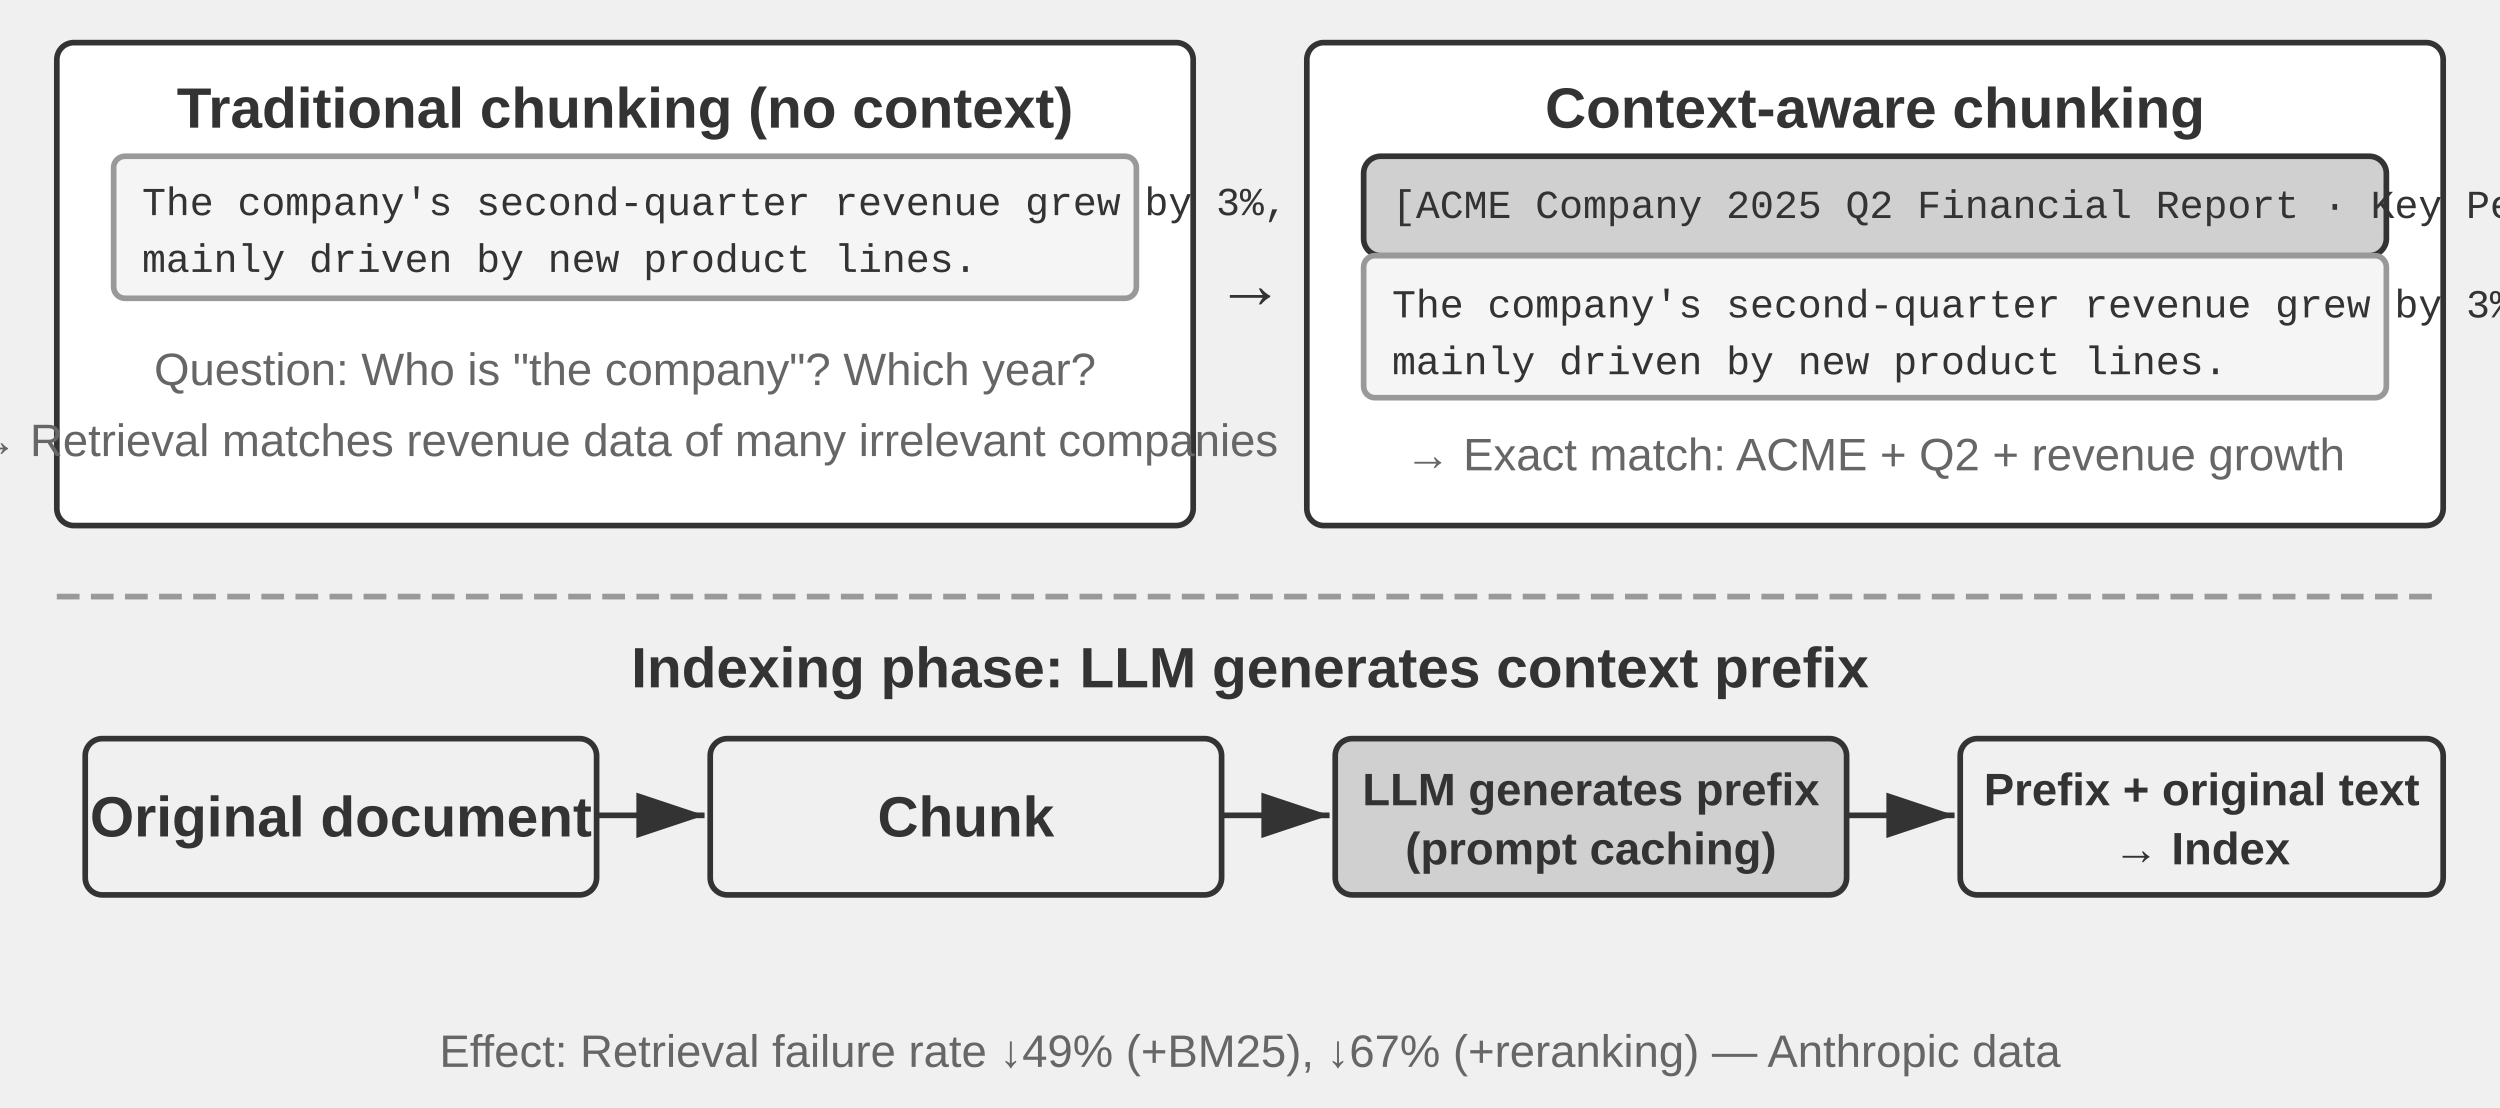
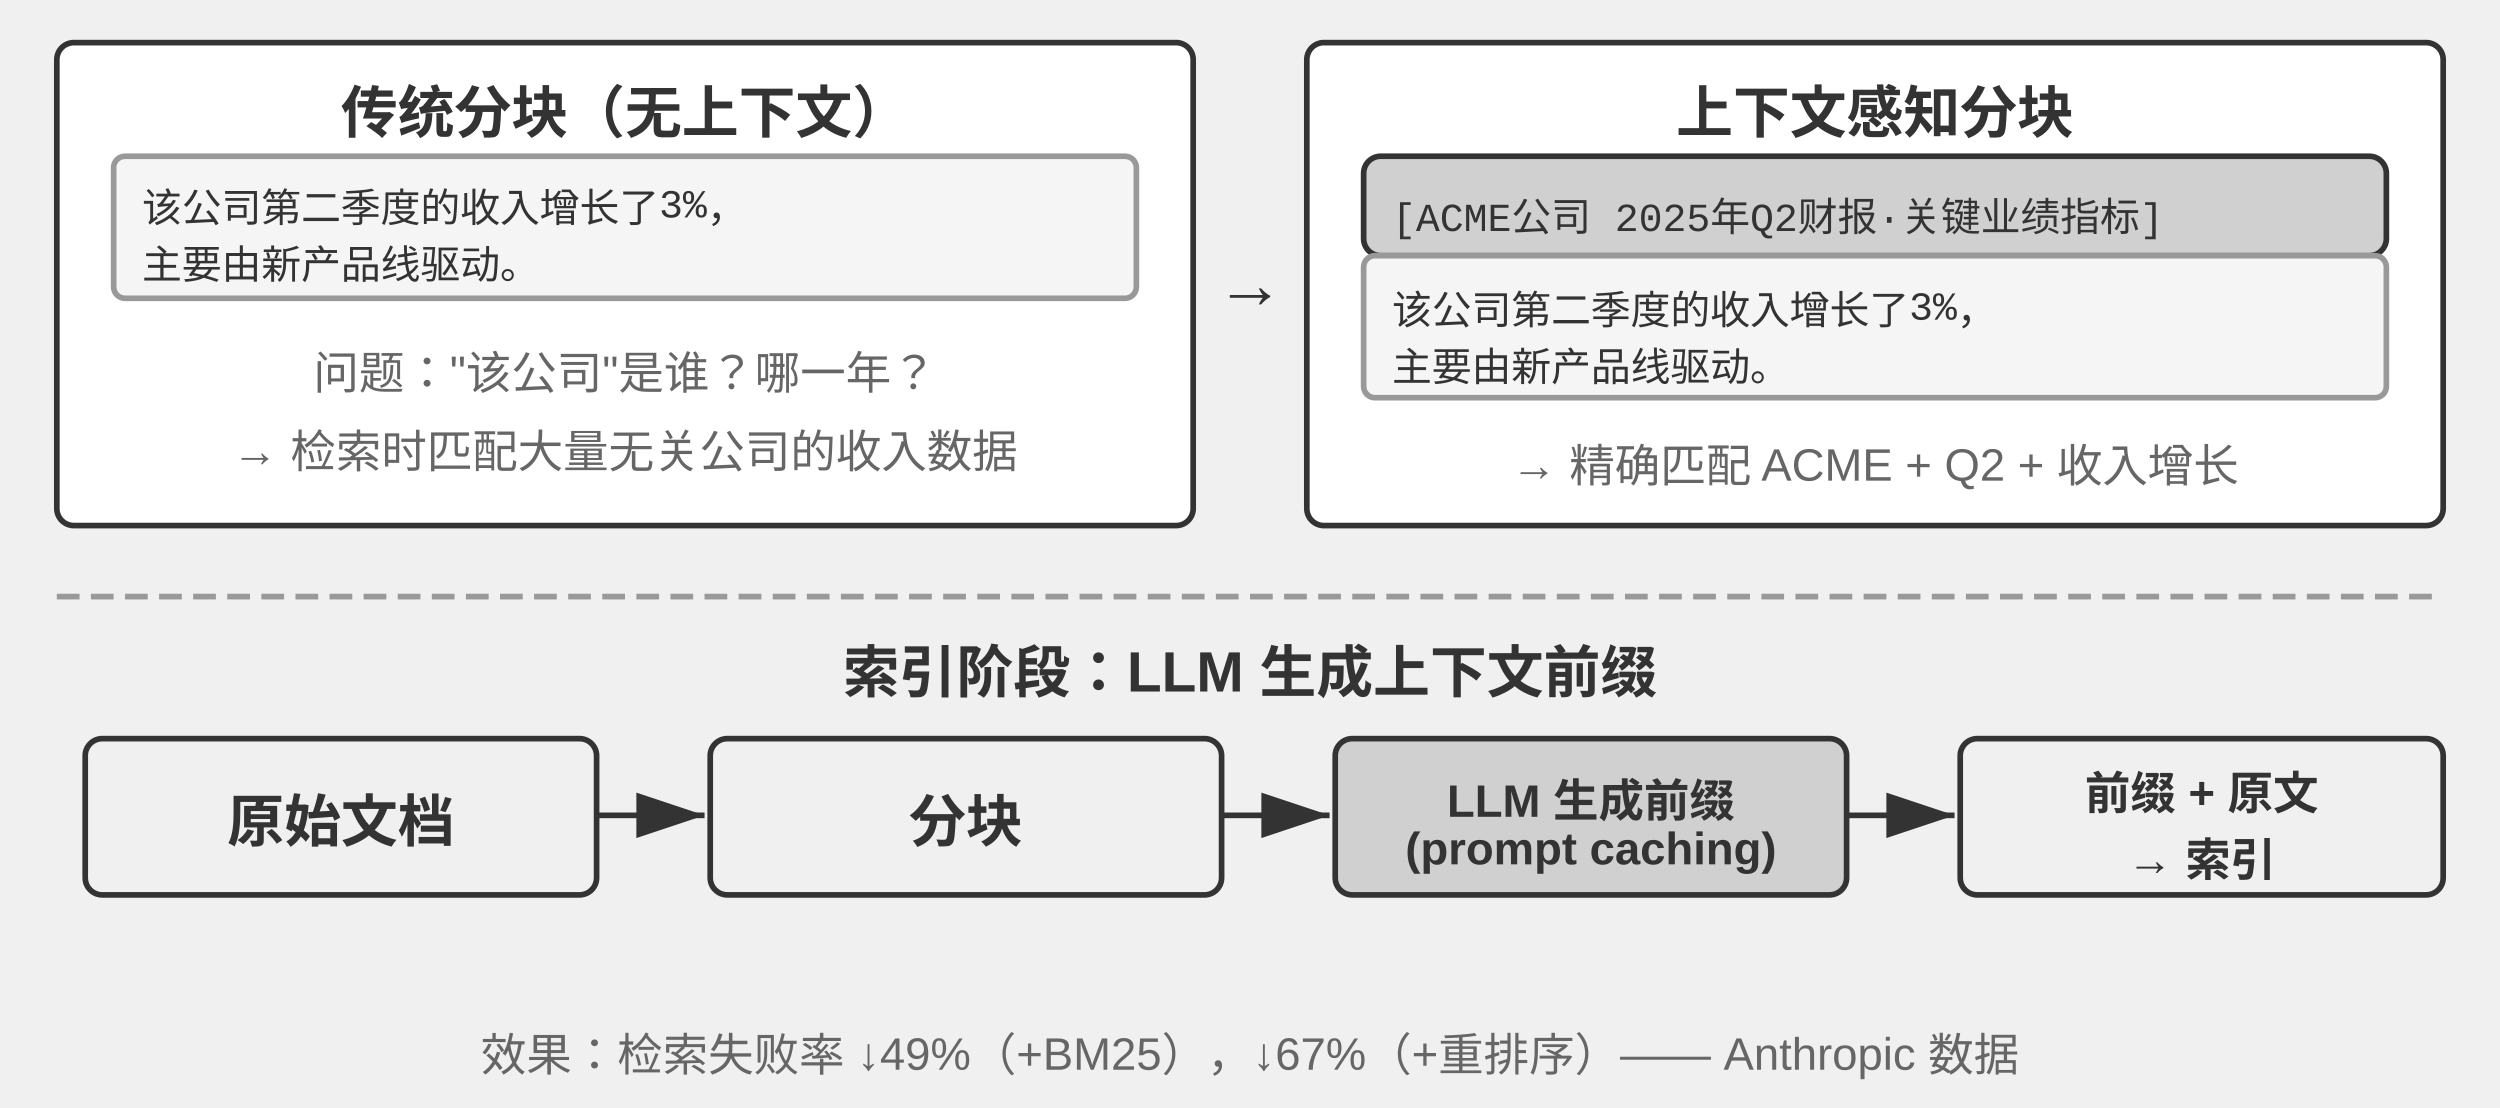
<svg xmlns="http://www.w3.org/2000/svg" viewBox="0 40 880 390" width="880" height="390" style="background:#ffffff">
  <defs>
    <marker id="ah" markerWidth="12" markerHeight="8" refX="12" refY="4" orient="auto">
      <polygon points="0 0, 12 4, 0 8" fill="#333333" />
    </marker>
    <marker id="ah-light" markerWidth="12" markerHeight="8" refX="12" refY="4" orient="auto">
      <polygon points="0 0, 12 4, 0 8" fill="#999999" />
    </marker>
  </defs>
  <rect x="20" y="55" width="400" height="170" rx="6" fill="#ffffff" stroke="#333333" stroke-width="2" />
-   <text x="220" y="78" font-family="Arial, 'Helvetica Neue', Helvetica, 'PingFang SC', 'Microsoft YaHei', sans-serif" font-size="20" fill="#333333" text-anchor="middle" dominant-baseline="central" font-weight="bold">Traditional chunking (no context)</text>
+   <text x="220" y="78" font-family="Arial, 'Helvetica Neue', Helvetica, 'PingFang SC', 'Microsoft YaHei', sans-serif" font-size="20" fill="#333333" text-anchor="middle" dominant-baseline="central" font-weight="bold">传统分块（无上下文）</text>
  <rect x="40" y="95" width="360" height="50" rx="4" fill="#f5f5f5" stroke="#999999" stroke-width="2" />
-   <text x="50" y="112" font-family="'Courier New', Courier, monospace" font-size="14" fill="#333333" text-anchor="start" dominant-baseline="central">The company's second-quarter revenue grew by 3%,</text>
-   <text x="50" y="132" font-family="'Courier New', Courier, monospace" font-size="14" fill="#333333" text-anchor="start" dominant-baseline="central">mainly driven by new product lines.</text>
-   <text x="220" y="170" font-family="Arial, 'Helvetica Neue', Helvetica, 'PingFang SC', 'Microsoft YaHei', sans-serif" font-size="16" fill="#666666" text-anchor="middle" dominant-baseline="central" font-weight="normal">Question: Who is "the company"? Which year?</text>
-   <text x="220" y="195" font-family="Arial, 'Helvetica Neue', Helvetica, 'PingFang SC', 'Microsoft YaHei', sans-serif" font-size="16" fill="#666666" text-anchor="middle" dominant-baseline="central" font-weight="normal">→ Retrieval matches revenue data of many irrelevant companies</text>
+   <text x="50" y="112" font-family="'Courier New', Courier, monospace" font-size="14" fill="#333333" text-anchor="start" dominant-baseline="central">该公司第二季度的收入增长了3%，</text>
+   <text x="50" y="132" font-family="'Courier New', Courier, monospace" font-size="14" fill="#333333" text-anchor="start" dominant-baseline="central">主要由新产品线驱动。</text>
+   <text x="220" y="170" font-family="Arial, 'Helvetica Neue', Helvetica, 'PingFang SC', 'Microsoft YaHei', sans-serif" font-size="16" fill="#666666" text-anchor="middle" dominant-baseline="central" font-weight="normal">问题："该公司"是谁？哪一年？</text>
+   <text x="220" y="195" font-family="Arial, 'Helvetica Neue', Helvetica, 'PingFang SC', 'Microsoft YaHei', sans-serif" font-size="16" fill="#666666" text-anchor="middle" dominant-baseline="central" font-weight="normal">→ 检索时匹配大量无关公司的收入数据</text>
  <rect x="460" y="55" width="400" height="170" rx="6" fill="#ffffff" stroke="#333333" stroke-width="2" />
-   <text x="660" y="78" font-family="Arial, 'Helvetica Neue', Helvetica, 'PingFang SC', 'Microsoft YaHei', sans-serif" font-size="20" fill="#333333" text-anchor="middle" dominant-baseline="central" font-weight="bold">Context-aware chunking</text>
+   <text x="660" y="78" font-family="Arial, 'Helvetica Neue', Helvetica, 'PingFang SC', 'Microsoft YaHei', sans-serif" font-size="20" fill="#333333" text-anchor="middle" dominant-baseline="central" font-weight="bold">上下文感知分块</text>
  <rect x="480" y="95" width="360" height="35" rx="6" fill="#d0d0d0" stroke="#333333" stroke-width="2" />
-   <text x="490" y="113" font-family="'Courier New', Courier, monospace" font-size="14" fill="#333333" text-anchor="start" dominant-baseline="central">[ACME Company 2025 Q2 Financial Report · Key Performance Indicators]</text>
+   <text x="490" y="113" font-family="'Courier New', Courier, monospace" font-size="14" fill="#333333" text-anchor="start" dominant-baseline="central">[ACME公司 2025年Q2财报·关键业绩指标]</text>
  <rect x="480" y="130" width="360" height="50" rx="4" fill="#f5f5f5" stroke="#999999" stroke-width="2" />
-   <text x="490" y="148" font-family="'Courier New', Courier, monospace" font-size="14" fill="#333333" text-anchor="start" dominant-baseline="central">The company's second-quarter revenue grew by 3%,</text>
-   <text x="490" y="168" font-family="'Courier New', Courier, monospace" font-size="14" fill="#333333" text-anchor="start" dominant-baseline="central">mainly driven by new product lines.</text>
-   <text x="660" y="200" font-family="Arial, 'Helvetica Neue', Helvetica, 'PingFang SC', 'Microsoft YaHei', sans-serif" font-size="16" fill="#666666" text-anchor="middle" dominant-baseline="central" font-weight="normal">→ Exact match: ACME + Q2 + revenue growth</text>
+   <text x="490" y="148" font-family="'Courier New', Courier, monospace" font-size="14" fill="#333333" text-anchor="start" dominant-baseline="central">该公司第二季度的收入增长了3%，</text>
+   <text x="490" y="168" font-family="'Courier New', Courier, monospace" font-size="14" fill="#333333" text-anchor="start" dominant-baseline="central">主要由新产品线驱动。</text>
+   <text x="660" y="200" font-family="Arial, 'Helvetica Neue', Helvetica, 'PingFang SC', 'Microsoft YaHei', sans-serif" font-size="16" fill="#666666" text-anchor="middle" dominant-baseline="central" font-weight="normal">→ 精确匹配 ACME + Q2 + 收入增长</text>
  <text x="440" y="140" font-family="Arial, 'Helvetica Neue', Helvetica, 'PingFang SC', 'Microsoft YaHei', sans-serif" font-size="24" fill="#333333" text-anchor="middle" dominant-baseline="central" font-weight="bold">→</text>
  <line x1="20" y1="250" x2="860" y2="250" stroke="#999999" stroke-width="2" stroke-dasharray="8,4" />
-   <text x="440.0" y="275" font-family="Arial, 'Helvetica Neue', Helvetica, 'PingFang SC', 'Microsoft YaHei', sans-serif" font-size="20" fill="#333333" text-anchor="middle" dominant-baseline="central" font-weight="bold">Indexing phase: LLM generates context prefix</text>
+   <text x="440.0" y="275" font-family="Arial, 'Helvetica Neue', Helvetica, 'PingFang SC', 'Microsoft YaHei', sans-serif" font-size="20" fill="#333333" text-anchor="middle" dominant-baseline="central" font-weight="bold">索引阶段：LLM 生成上下文前缀</text>
  <rect x="30" y="300" width="180" height="55" rx="6" fill="#f0f0f0" stroke="#333333" stroke-width="2" />
-   <text x="120.0" y="327.5" font-family="Arial, 'Helvetica Neue', Helvetica, 'PingFang SC', 'Microsoft YaHei', sans-serif" font-size="20" fill="#333333" text-anchor="middle" dominant-baseline="central" font-weight="bold">Original document</text>
+   <text x="120.0" y="327.5" font-family="Arial, 'Helvetica Neue', Helvetica, 'PingFang SC', 'Microsoft YaHei', sans-serif" font-size="20" fill="#333333" text-anchor="middle" dominant-baseline="central" font-weight="bold">原始文档</text>
  <line x1="210" y1="327" x2="248" y2="327" stroke="#333333" stroke-width="2" marker-end="url(#ah)" />
  <rect x="250" y="300" width="180" height="55" rx="6" fill="#f0f0f0" stroke="#333333" stroke-width="2" />
-   <text x="340.0" y="327.5" font-family="Arial, 'Helvetica Neue', Helvetica, 'PingFang SC', 'Microsoft YaHei', sans-serif" font-size="20" fill="#333333" text-anchor="middle" dominant-baseline="central" font-weight="bold">Chunk</text>
+   <text x="340.0" y="327.5" font-family="Arial, 'Helvetica Neue', Helvetica, 'PingFang SC', 'Microsoft YaHei', sans-serif" font-size="20" fill="#333333" text-anchor="middle" dominant-baseline="central" font-weight="bold">分块</text>
  <line x1="430" y1="327" x2="468" y2="327" stroke="#333333" stroke-width="2" marker-end="url(#ah)" />
  <rect x="470" y="300" width="180" height="55" rx="6" fill="#d0d0d0" stroke="#333333" stroke-width="2" />
-   <text x="560.0" y="317.9" font-family="Arial, 'Helvetica Neue', Helvetica, 'PingFang SC', 'Microsoft YaHei', sans-serif" font-size="16" fill="#333333" text-anchor="middle" dominant-baseline="central" font-weight="bold">LLM generates prefix</text>
+   <text x="560.0" y="317.9" font-family="Arial, 'Helvetica Neue', Helvetica, 'PingFang SC', 'Microsoft YaHei', sans-serif" font-size="16" fill="#333333" text-anchor="middle" dominant-baseline="central" font-weight="bold">LLM 生成前缀</text>
  <text x="560.0" y="338.7" font-family="Arial, 'Helvetica Neue', Helvetica, 'PingFang SC', 'Microsoft YaHei', sans-serif" font-size="16" fill="#333333" text-anchor="middle" dominant-baseline="central" font-weight="bold">(prompt caching)</text>
  <line x1="650" y1="327" x2="688" y2="327" stroke="#333333" stroke-width="2" marker-end="url(#ah)" />
  <rect x="690" y="300" width="170" height="55" rx="6" fill="#f0f0f0" stroke="#333333" stroke-width="2" />
-   <text x="775.0" y="317.9" font-family="Arial, 'Helvetica Neue', Helvetica, 'PingFang SC', 'Microsoft YaHei', sans-serif" font-size="16" fill="#333333" text-anchor="middle" dominant-baseline="central" font-weight="bold">Prefix + original text</text>
-   <text x="775.0" y="338.7" font-family="Arial, 'Helvetica Neue', Helvetica, 'PingFang SC', 'Microsoft YaHei', sans-serif" font-size="16" fill="#333333" text-anchor="middle" dominant-baseline="central" font-weight="bold">→ Index</text>
-   <text x="440.0" y="410" font-family="Arial, 'Helvetica Neue', Helvetica, 'PingFang SC', 'Microsoft YaHei', sans-serif" font-size="16" fill="#666666" text-anchor="middle" dominant-baseline="central" font-weight="normal">Effect: Retrieval failure rate ↓49% (+BM25), ↓67% (+reranking) — Anthropic data</text>
+   <text x="775.0" y="317.9" font-family="Arial, 'Helvetica Neue', Helvetica, 'PingFang SC', 'Microsoft YaHei', sans-serif" font-size="16" fill="#333333" text-anchor="middle" dominant-baseline="central" font-weight="bold">前缀 + 原文</text>
+   <text x="775.0" y="338.7" font-family="Arial, 'Helvetica Neue', Helvetica, 'PingFang SC', 'Microsoft YaHei', sans-serif" font-size="16" fill="#333333" text-anchor="middle" dominant-baseline="central" font-weight="bold">→ 索引</text>
+   <text x="440.0" y="410" font-family="Arial, 'Helvetica Neue', Helvetica, 'PingFang SC', 'Microsoft YaHei', sans-serif" font-size="16" fill="#666666" text-anchor="middle" dominant-baseline="central" font-weight="normal">效果：检索失败率 ↓49%（+BM25），↓67%（+重排序）—— Anthropic 数据</text>
</svg>
